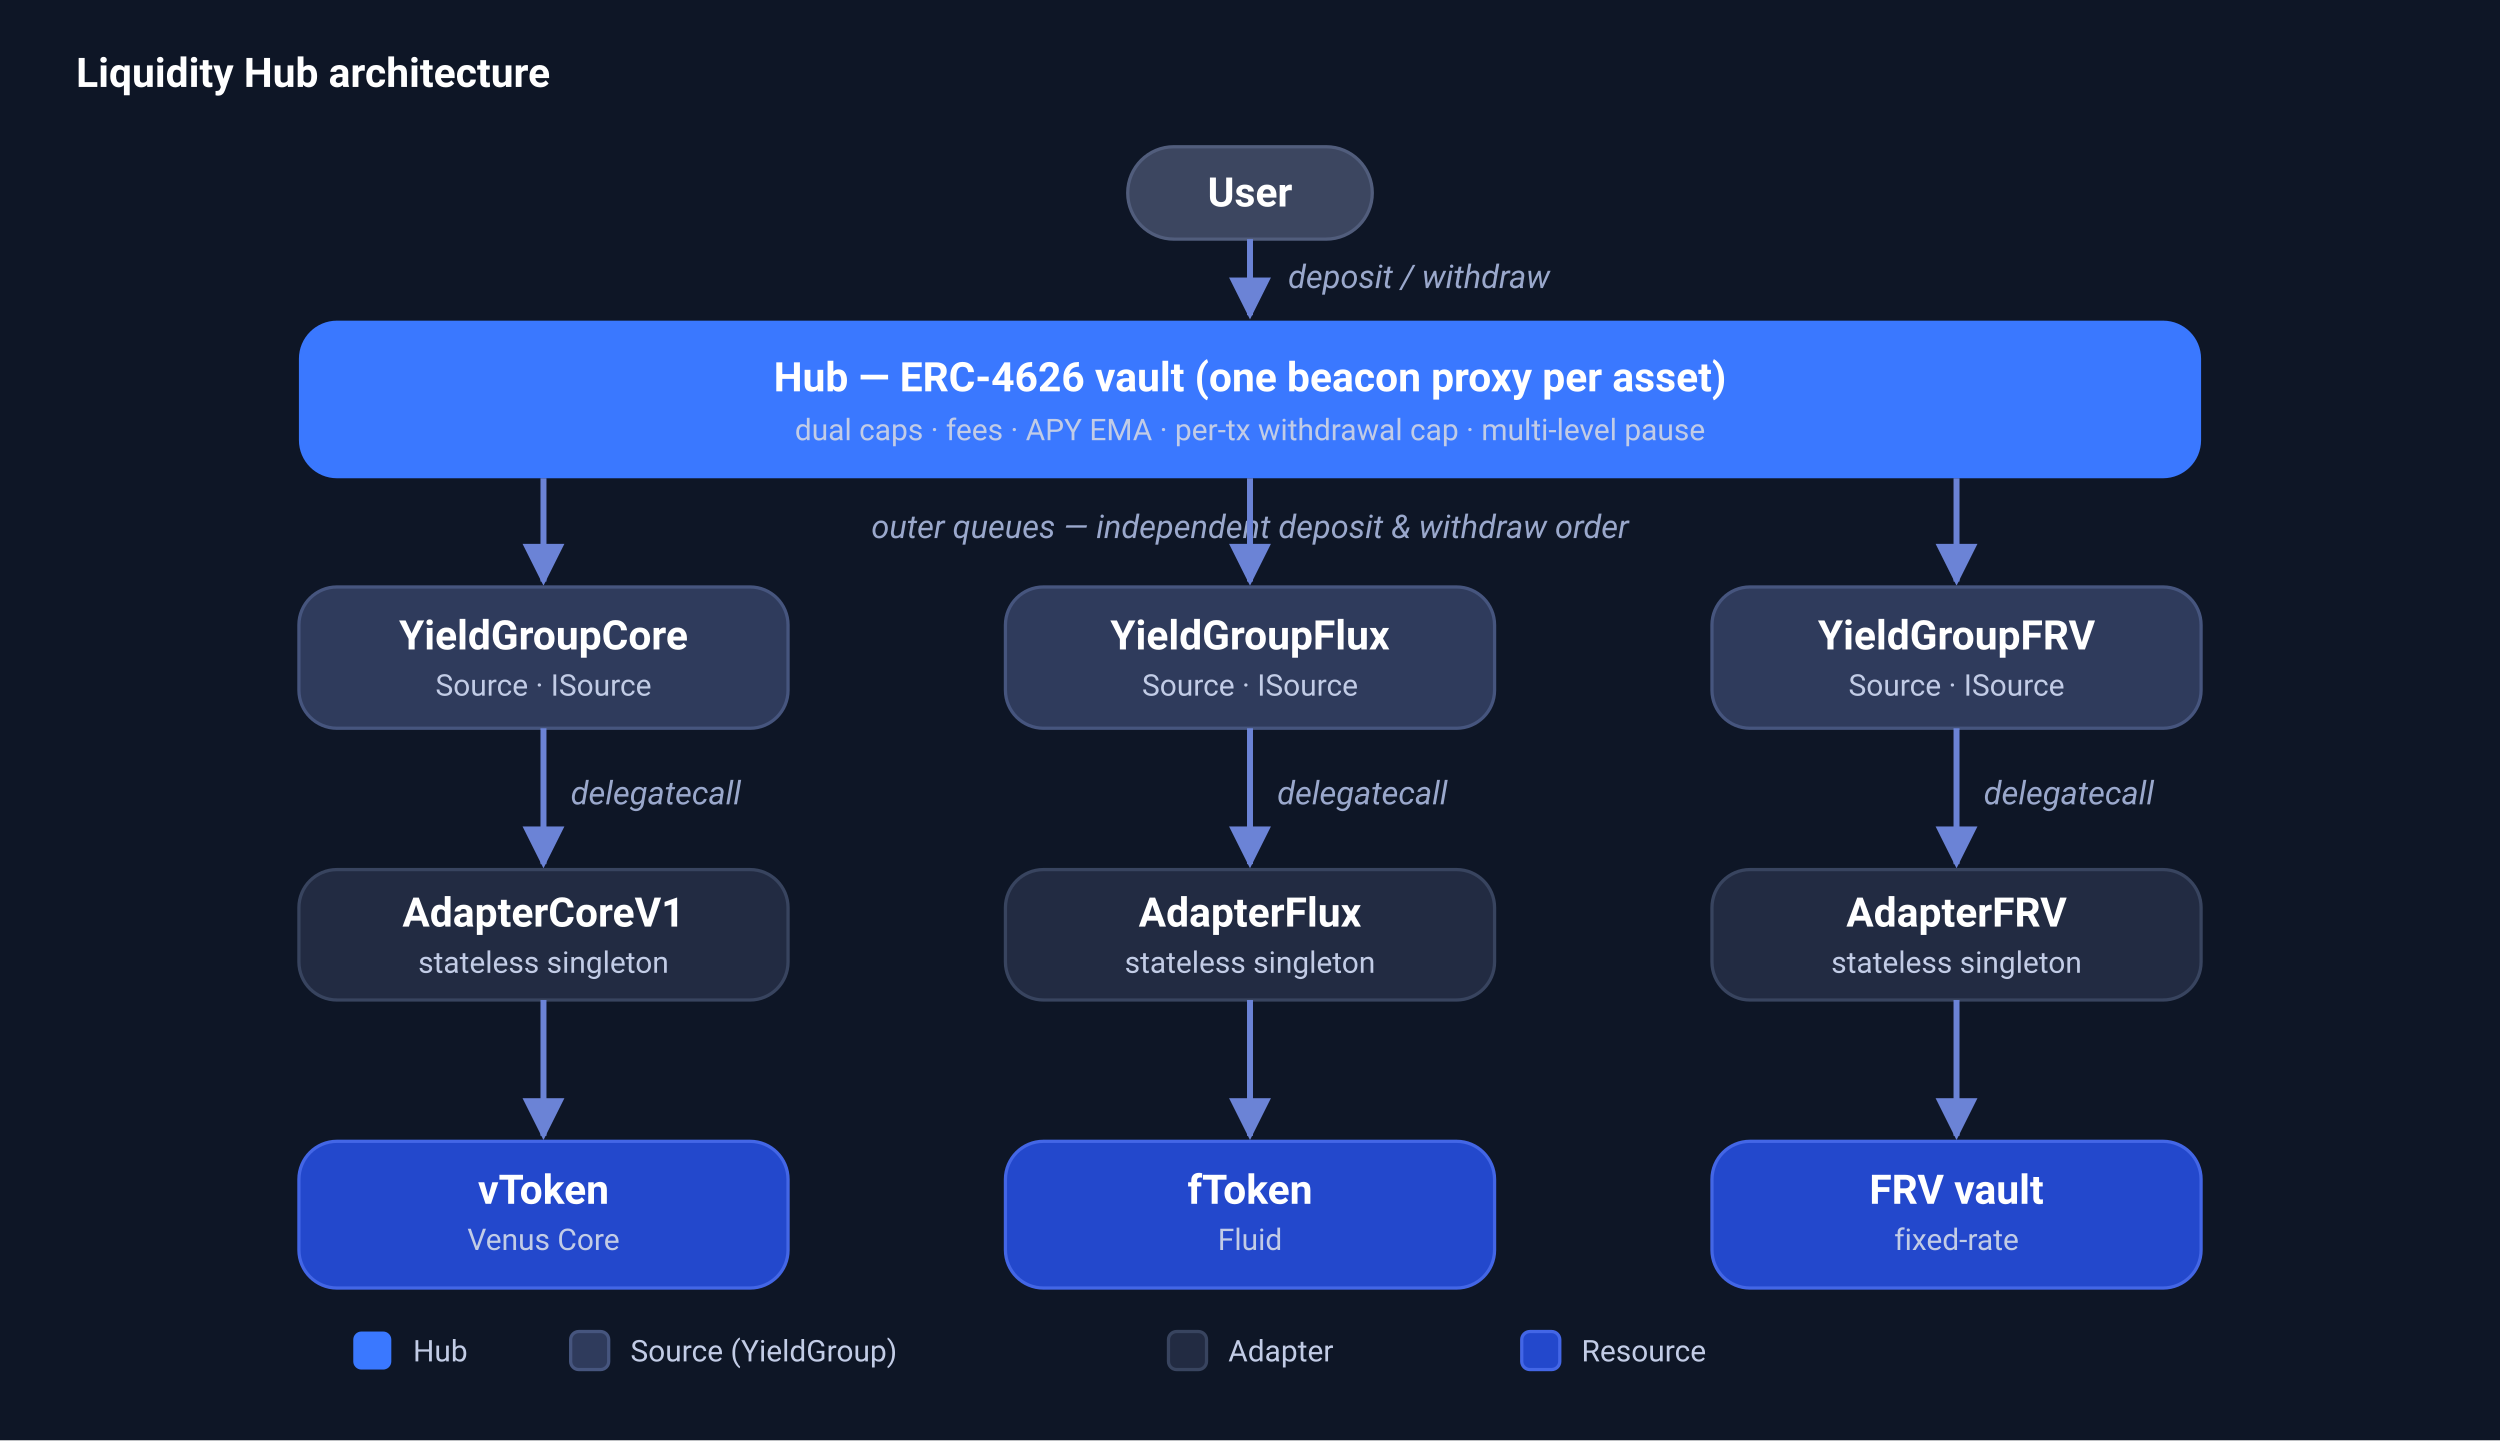
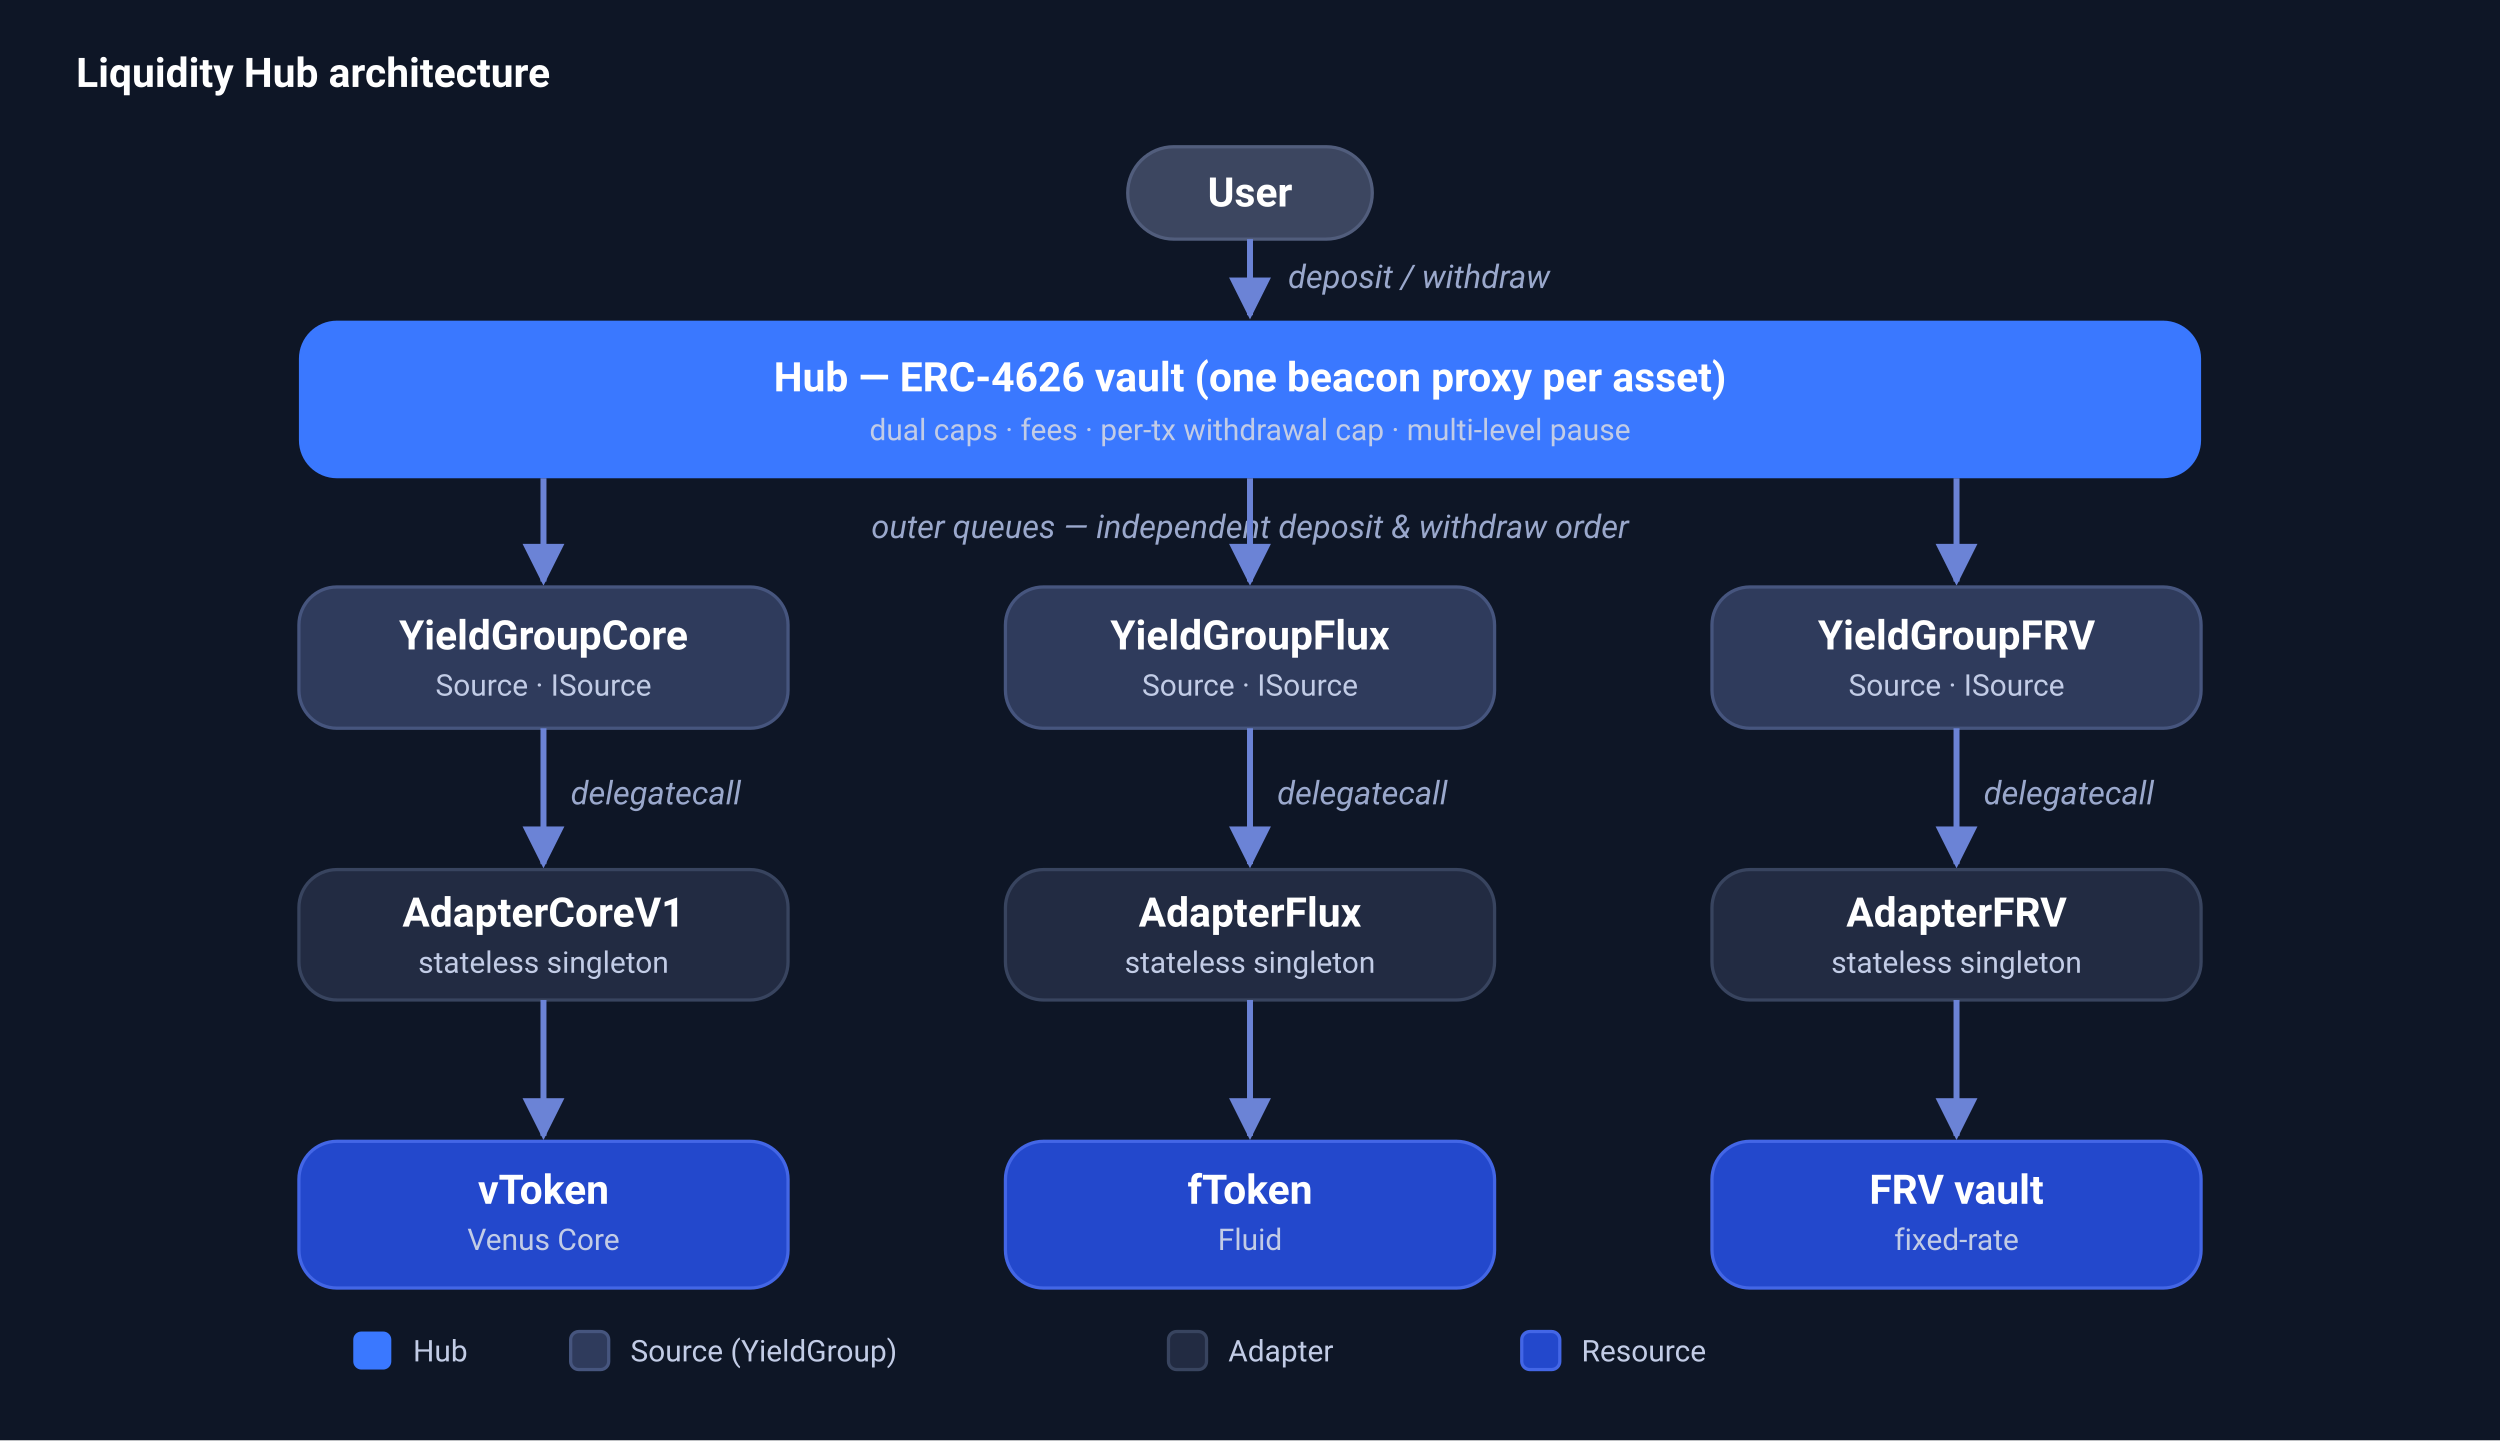
<svg xmlns="http://www.w3.org/2000/svg" width="920" height="530" viewBox="0 0 920 530" font-family="system-ui, -apple-system, 'Segoe UI', Roboto, Inter, sans-serif">
  <defs>
    <marker id="arrow" viewBox="0 0 10 10" refX="9" refY="5" markerWidth="7" markerHeight="7" orient="auto-start-reverse">
      <path d="M 0 0 L 10 5 L 0 10 z" fill="#6B83D6" />
    </marker>
    <style>
      .hub  { fill: #3A78FF; }
      .src  { fill: #2F3B5C; stroke: #46557E; stroke-width: 1.2; }
      .adp  { fill: #222B42; stroke: #38445F; stroke-width: 1.2; }
      .res  { fill: #2348CC; stroke: #4366E6; stroke-width: 1.2; }
      .neu  { fill: #3C4660; stroke: #515D7C; stroke-width: 1.2; }
      .lbl  { fill: #FFFFFF; font-size: 15px; font-weight: 600; }
      .ttl  { fill: #FFFFFF; font-size: 15px; font-weight: 700; }
      .sub  { fill: #C2CCE6; font-size: 11px; }
      .note { fill: #9AA8CC; font-size: 12px; font-style: italic; }
      .edge { stroke: #6B83D6; stroke-width: 2.2; fill: none; marker-end: url(#arrow); }
      .la   { text-anchor: start; }
      text  { text-anchor: middle; }
    </style>
  </defs>
  <rect class="bg" x="0" y="0" width="920" height="530" fill="#0E1626" />
  <text class="ttl la" x="28" y="32">Liquidity Hub architecture</text>
  <rect class="neu" x="415" y="54" width="90" height="34" rx="17" />
  <text class="lbl" x="460" y="76">User</text>
  <path class="edge" d="M460,88 L460,116" />
  <text class="note la" x="474" y="106">deposit / withdraw</text>
  <rect class="hub" x="110" y="118" width="700" height="58" rx="14" />
  <text class="lbl" x="460" y="144">Hub — ERC-4626 vault (one beacon proxy per asset)</text>
-   <text class="sub" x="460" y="162" fill="#DCE6FF">dual caps · fees · APY EMA · per-tx withdrawal cap · multi-level pause</text>
+   <text class="sub" x="460" y="162" fill="#DCE6FF">dual caps · fees · per-tx withdrawal cap · multi-level pause</text>
  <text class="note" x="460" y="198">outer queues — independent deposit &amp; withdraw order</text>
  <path class="edge" d="M200,176 L200,214" />
  <path class="edge" d="M460,176 L460,214" />
  <path class="edge" d="M720,176 L720,214" />
  <rect class="src" x="110" y="216" width="180" height="52" rx="14" />
  <text class="lbl" x="200" y="239">YieldGroupCore</text>
  <text class="sub" x="200" y="256">Source · ISource</text>
  <rect class="src" x="370" y="216" width="180" height="52" rx="14" />
  <text class="lbl" x="460" y="239">YieldGroupFlux</text>
  <text class="sub" x="460" y="256">Source · ISource</text>
  <rect class="src" x="630" y="216" width="180" height="52" rx="14" />
  <text class="lbl" x="720" y="239">YieldGroupFRV</text>
  <text class="sub" x="720" y="256">Source · ISource</text>
  <path class="edge" d="M200,268 L200,318" />
  <path class="edge" d="M460,268 L460,318" />
  <path class="edge" d="M720,268 L720,318" />
  <text class="note la" x="210" y="296">delegatecall</text>
  <text class="note la" x="470" y="296">delegatecall</text>
  <text class="note la" x="730" y="296">delegatecall</text>
  <rect class="adp" x="110" y="320" width="180" height="48" rx="14" />
  <text class="lbl" x="200" y="341">AdapterCoreV1</text>
  <text class="sub" x="200" y="358">stateless singleton</text>
  <rect class="adp" x="370" y="320" width="180" height="48" rx="14" />
  <text class="lbl" x="460" y="341">AdapterFlux</text>
  <text class="sub" x="460" y="358">stateless singleton</text>
  <rect class="adp" x="630" y="320" width="180" height="48" rx="14" />
  <text class="lbl" x="720" y="341">AdapterFRV</text>
  <text class="sub" x="720" y="358">stateless singleton</text>
  <path class="edge" d="M200,368 L200,418" />
  <path class="edge" d="M460,368 L460,418" />
  <path class="edge" d="M720,368 L720,418" />
  <rect class="res" x="110" y="420" width="180" height="54" rx="14" />
  <text class="lbl" x="200" y="443">vToken</text>
  <text class="sub" x="200" y="460" fill="#C7D2FF">Venus Core</text>
  <rect class="res" x="370" y="420" width="180" height="54" rx="14" />
  <text class="lbl" x="460" y="443">fToken</text>
  <text class="sub" x="460" y="460" fill="#C7D2FF">Fluid</text>
  <rect class="res" x="630" y="420" width="180" height="54" rx="14" />
  <text class="lbl" x="720" y="443">FRV vault</text>
  <text class="sub" x="720" y="460" fill="#C7D2FF">fixed-rate</text>
  <rect class="hub" x="130" y="490" width="14" height="14" rx="3" />
  <text class="sub la" x="152" y="501">Hub</text>
  <rect class="src" x="210" y="490" width="14" height="14" rx="3" />
  <text class="sub la" x="232" y="501">Source (YieldGroup)</text>
  <rect class="adp" x="430" y="490" width="14" height="14" rx="3" />
  <text class="sub la" x="452" y="501">Adapter</text>
  <rect class="res" x="560" y="490" width="14" height="14" rx="3" />
  <text class="sub la" x="582" y="501">Resource</text>
</svg>
